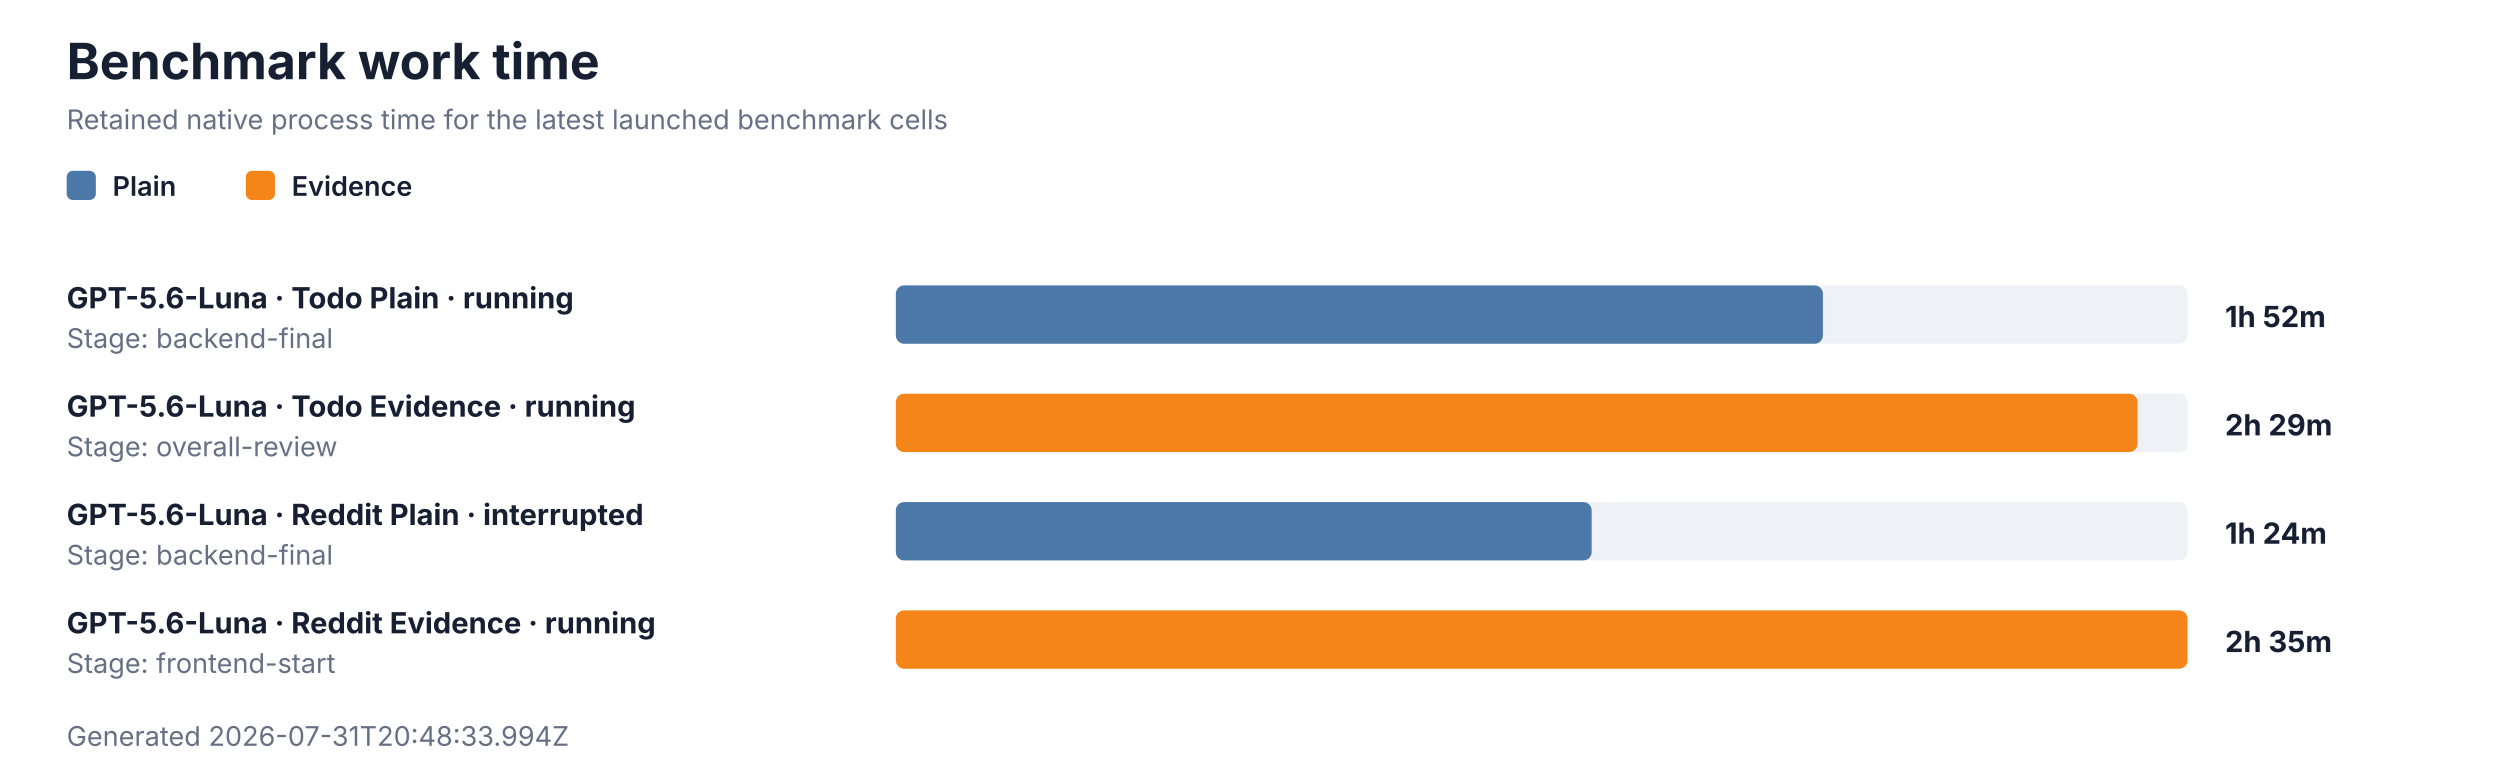
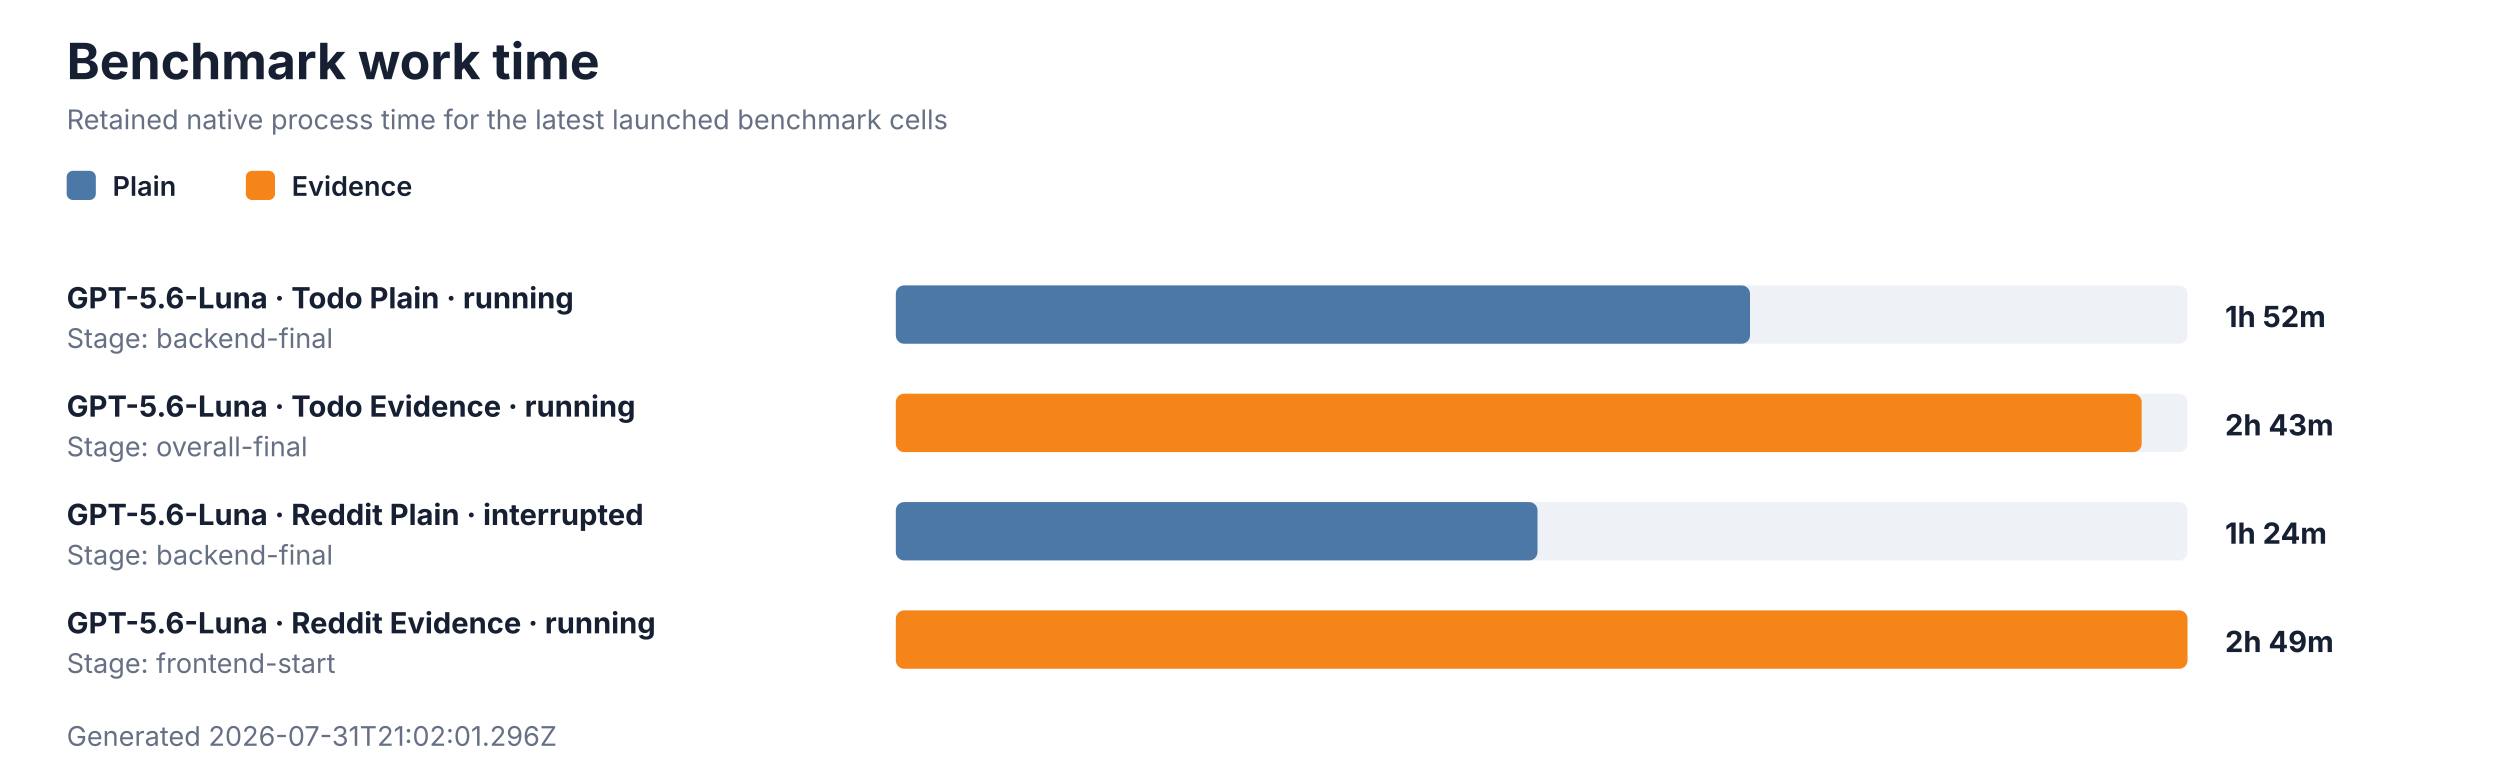
<svg xmlns="http://www.w3.org/2000/svg" role="img" aria-labelledby="title description" viewBox="0 0 1200 370" width="1200" height="370">
  <style>
  text { font-family: Inter, ui-sans-serif, system-ui, -apple-system, BlinkMacSystemFont, 'Segoe UI', sans-serif; fill: #172033; }
  .title { font-size: 24px; font-weight: 700; }
  .subtitle, .stage, .generated { font-size: 13px; fill: #667085; }
  .label { font-size: 14px; font-weight: 650; }
  .value { font-size: 14px; font-weight: 700; }
  .legend { font-size: 13px; font-weight: 600; }
  .empty { font-size: 15px; fill: #667085; }
  .track { fill: #eef1f6; }
</style>
  <rect width="1200" height="370" fill="#ffffff" />
  <text x="32" y="38" class="title">Benchmark work time</text>
  <text x="32" y="62" class="subtitle">Retained native process time for the latest launched benchmark cells</text>
  <rect x="32" y="82" width="14" height="14" rx="3" fill="#4c78a8" />
  <text x="54" y="94" class="legend">Plain</text>
  <rect x="118" y="82" width="14" height="14" rx="3" fill="#f58518" />
  <text x="140" y="94" class="legend">Evidence</text>
  <text x="32" y="148" class="label">GPT-5.6-Luna · Todo Plain · running</text>
  <text x="32" y="167" class="stage">Stage: backend-final</text>
  <rect x="430" y="137" width="620" height="28" rx="4" class="track" />
-   <rect x="430" y="137" width="445" height="28" rx="4" fill="#4c78a8" />
+   <rect x="430" y="137" width="410" height="28" rx="4" fill="#4c78a8" />
  <text x="1068" y="157" class="value">1h 52m</text>
  <text x="32" y="200" class="label">GPT-5.6-Luna · Todo Evidence · running</text>
-   <text x="32" y="219" class="stage">Stage: overall-review</text>
+   <text x="32" y="219" class="stage">Stage: overall-final</text>
  <rect x="430" y="189" width="620" height="28" rx="4" class="track" />
-   <rect x="430" y="189" width="596" height="28" rx="4" fill="#f58518" />
-   <text x="1068" y="209" class="value">2h 29m</text>
+   <rect x="430" y="189" width="598" height="28" rx="4" fill="#f58518" />
+   <text x="1068" y="209" class="value">2h 43m</text>
  <text x="32" y="252" class="label">GPT-5.6-Luna · Reddit Plain · interrupted</text>
  <text x="32" y="271" class="stage">Stage: backend-final</text>
  <rect x="430" y="241" width="620" height="28" rx="4" class="track" />
-   <rect x="430" y="241" width="334" height="28" rx="4" fill="#4c78a8" />
+   <rect x="430" y="241" width="308" height="28" rx="4" fill="#4c78a8" />
  <text x="1068" y="261" class="value">1h 24m</text>
  <text x="32" y="304" class="label">GPT-5.6-Luna · Reddit Evidence · running</text>
  <text x="32" y="323" class="stage">Stage: frontend-start</text>
  <rect x="430" y="293" width="620" height="28" rx="4" class="track" />
  <rect x="430" y="293" width="620" height="28" rx="4" fill="#f58518" />
-   <text x="1068" y="313" class="value">2h 35m</text>
-   <text x="32" y="358" class="generated">Generated 2026-07-31T20:48:33.994Z</text>
+   <text x="1068" y="313" class="value">2h 49m</text>
+   <text x="32" y="358" class="generated">Generated 2026-07-31T21:02:01.296Z</text>
</svg>
